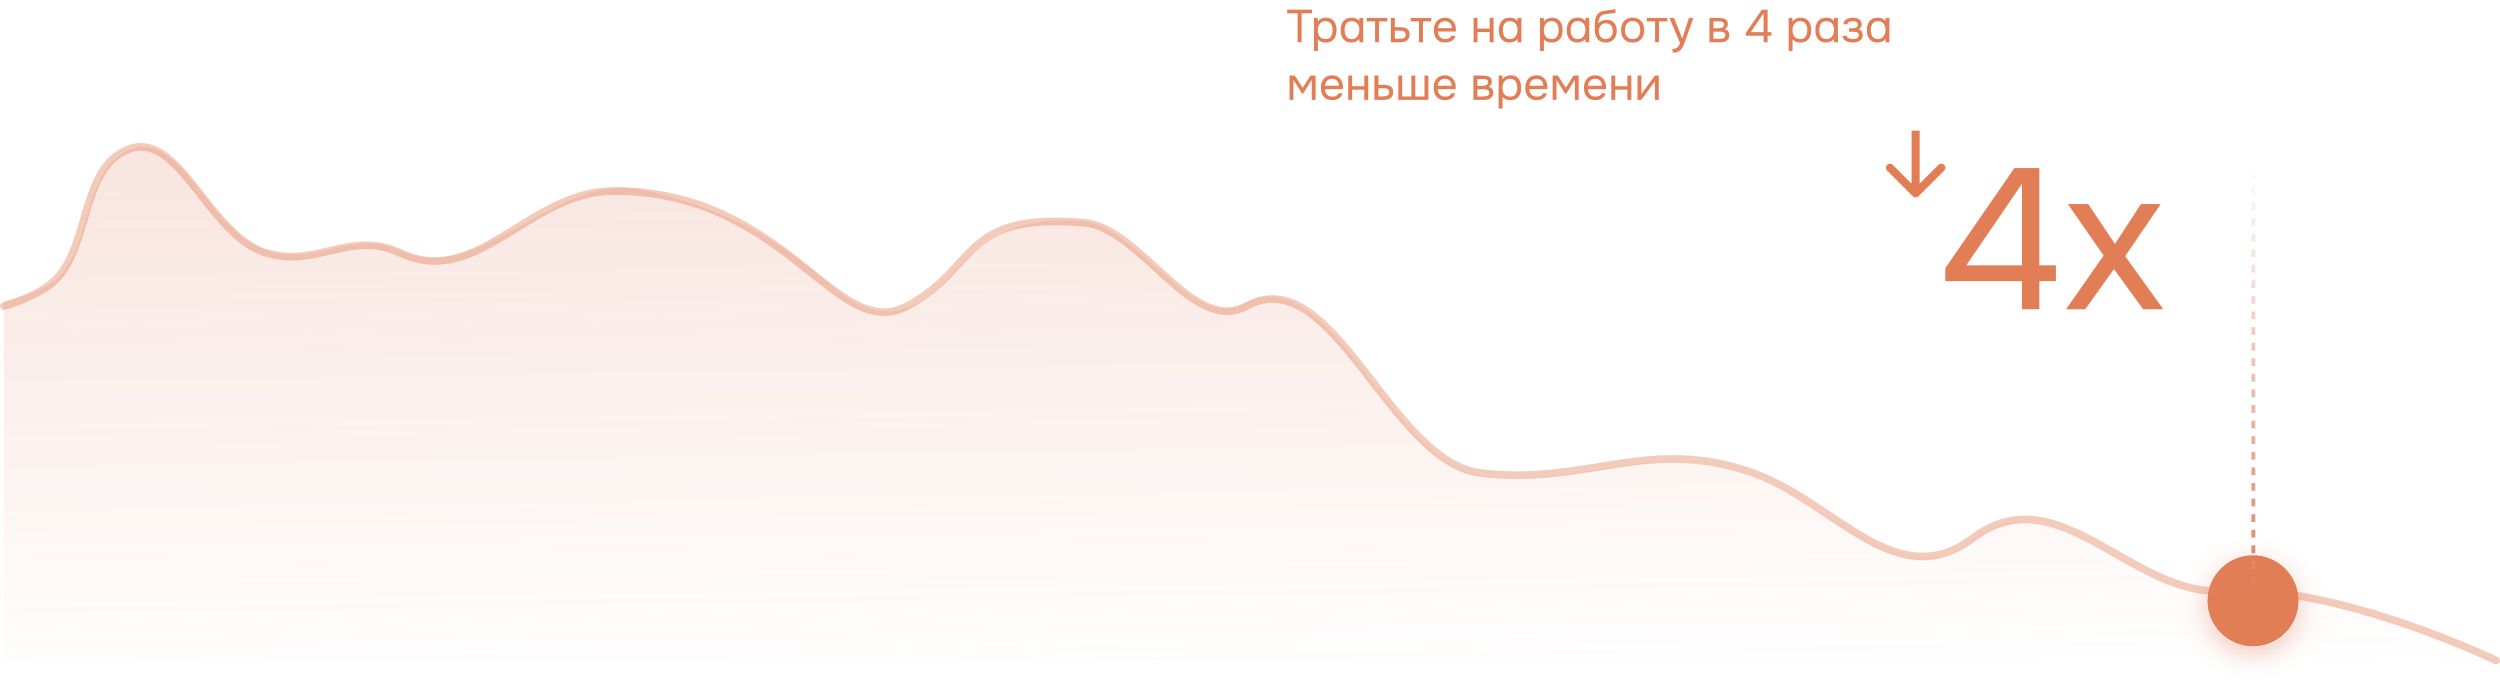
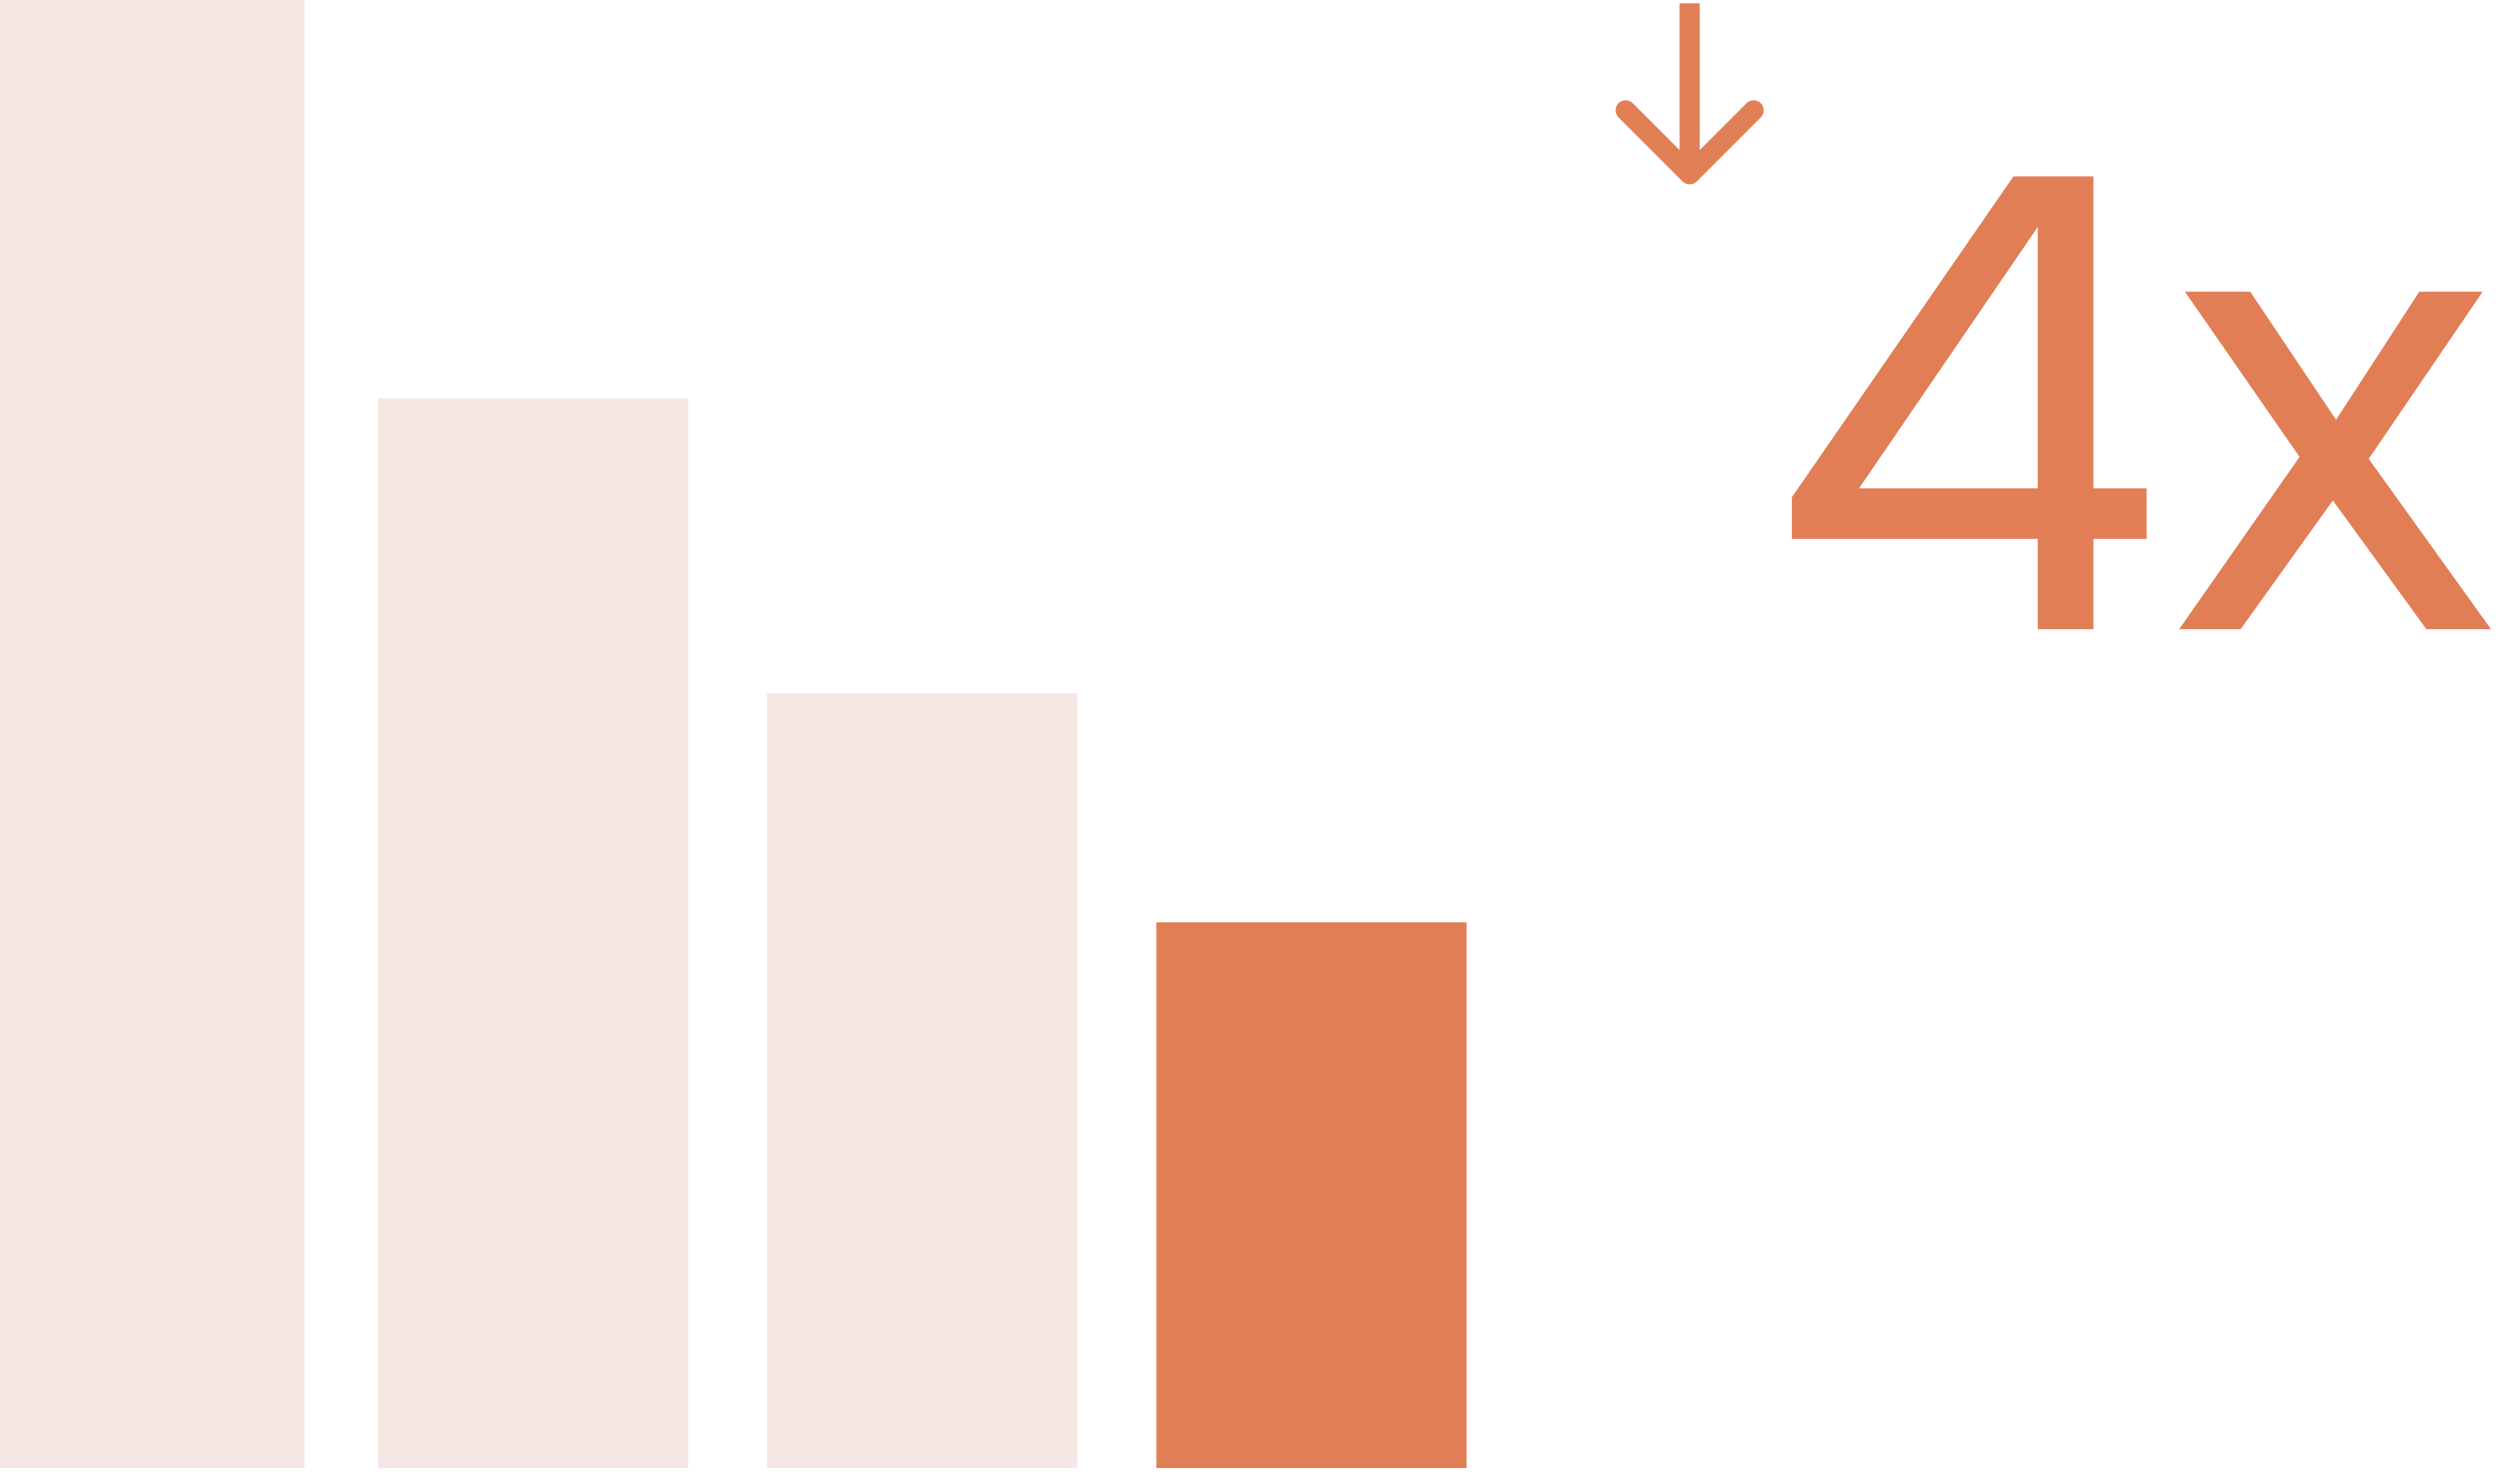
- <svg xmlns="http://www.w3.org/2000/svg" width="651" height="178" viewBox="0 0 651 178" fill="none">
-   <path d="M14.157 73.131C9.671 76.77 1 78.385 1 78.385L1 172L650 172C650 172 607.529 152.343 578.599 154.165C554.002 155.714 533.499 123.228 512.527 141.324C497.578 154.224 476.402 131.356 454.98 123.847C427.768 114.308 413.784 127.172 385.977 123.847C362.286 121.014 346.499 66.905 324.022 78.949C310.013 86.456 296.668 58.869 281.881 57.625C249.685 54.916 250.383 78.215 233.224 80.847C216.064 83.479 214.156 59.959 167.103 49.357C145.37 44.459 124.692 74.601 104.638 65.378C91.635 59.398 83.266 69.177 69.933 65.378C53.925 60.817 46.521 30.362 31.51 40.18C21.675 46.612 23.619 65.454 14.157 73.131Z" fill="url(#paint0_linear_5313_28936)" fill-opacity="0.2" />
-   <path d="M1 79.714C1 79.714 8.941 77.498 13.445 73.79C22.945 65.968 20.993 46.77 30.867 40.217C45.939 30.213 53.373 61.243 69.446 65.89C82.833 69.761 91.236 59.797 104.291 65.89C124.426 75.288 137.718 49.735 159.813 49.735C205.047 49.735 217.537 89.59 236.204 79.715C254.871 69.841 249.924 55.23 282.25 57.991C297.097 59.258 310.496 87.366 324.562 79.718C347.13 67.446 361.754 120.272 385.54 123.158C413.459 126.546 429.153 113.443 456.475 123.162C477.983 130.813 493.807 155.127 513.721 140.13C536.05 123.313 554.981 155.537 579.677 153.959C608.724 152.103 650 172 650 172" stroke="#E27E55" stroke-opacity="0.4" stroke-width="1.995" stroke-linecap="round" />
-   <g filter="url(#filter0_bd_5313_28936)">
-     <circle cx="586.684" cy="156.454" r="11.872" fill="#E27E55" />
-   </g>
-   <line x1="586.773" y1="44.574" x2="586.773" y2="156.048" stroke="url(#paint1_linear_5313_28936)" stroke-dasharray="2.03 2.03" />
-   <path d="M498.085 51.107C498.495 51.517 499.161 51.517 499.572 51.107L506.262 44.416C506.673 44.005 506.673 43.34 506.262 42.929C505.852 42.519 505.186 42.519 504.775 42.929L498.828 48.877L492.881 42.929C492.47 42.519 491.805 42.519 491.394 42.929C490.984 43.34 490.984 44.005 491.394 44.416L498.085 51.107ZM499.879 35.075L499.879 34.024L497.777 34.024L497.777 35.075L499.879 35.075ZM499.879 50.363L499.879 35.075L497.777 35.075L497.777 50.363L499.879 50.363Z" fill="#E27E55" />
-   <path d="M526.519 80.535V73.203H506.551V69.823L524.543 43.771H531.043V69.095H535.359V73.203H531.043V80.535H526.519ZM512.011 69.095H526.519V47.879L512.011 69.095ZM538.001 80.535L547.777 66.547L538.469 53.131H543.773L550.741 63.531L557.501 53.131H562.649L553.393 66.703L563.325 80.535H558.073L550.481 70.083L542.993 80.535H538.001Z" fill="#E27E55" />
-   <path d="M337.892 11V3.464H335.168V2.516H341.66V3.464H338.936V11H337.892ZM342.156 13.28V4.676H343.128L343.176 5.648C343.392 5.304 343.684 5.044 344.052 4.868C344.428 4.692 344.832 4.604 345.264 4.604C345.904 4.604 346.428 4.748 346.836 5.036C347.244 5.316 347.544 5.7 347.736 6.188C347.936 6.676 348.036 7.228 348.036 7.844C348.036 8.46 347.936 9.012 347.736 9.5C347.536 9.988 347.228 10.372 346.812 10.652C346.396 10.932 345.864 11.072 345.216 11.072C344.896 11.072 344.608 11.04 344.352 10.976C344.096 10.904 343.872 10.804 343.68 10.676C343.488 10.548 343.32 10.404 343.176 10.244V13.28H342.156ZM345.132 10.172C345.596 10.172 345.964 10.068 346.236 9.86C346.508 9.644 346.704 9.36 346.824 9.008C346.952 8.656 347.016 8.268 347.016 7.844C347.016 7.412 346.952 7.02 346.824 6.668C346.704 6.316 346.504 6.036 346.224 5.828C345.944 5.62 345.572 5.516 345.108 5.516C344.692 5.516 344.336 5.624 344.04 5.84C343.752 6.048 343.532 6.332 343.38 6.692C343.228 7.044 343.152 7.432 343.152 7.856C343.152 8.296 343.224 8.692 343.368 9.044C343.512 9.396 343.732 9.672 344.028 9.872C344.324 10.072 344.692 10.172 345.132 10.172ZM351.859 11.072C351.387 11.072 350.975 10.992 350.623 10.832C350.279 10.664 349.995 10.436 349.771 10.148C349.547 9.86 349.379 9.52 349.267 9.128C349.163 8.736 349.111 8.312 349.111 7.856C349.111 7.248 349.207 6.7 349.399 6.212C349.599 5.716 349.915 5.324 350.347 5.036C350.779 4.748 351.343 4.604 352.039 4.604C352.407 4.604 352.759 4.672 353.095 4.808C353.439 4.944 353.731 5.156 353.971 5.444V4.676H354.991V11H353.971V10.148C353.747 10.444 353.451 10.672 353.083 10.832C352.715 10.992 352.307 11.072 351.859 11.072ZM352.027 10.172C352.443 10.172 352.795 10.064 353.083 9.848C353.371 9.632 353.591 9.344 353.743 8.984C353.903 8.624 353.983 8.232 353.983 7.808C353.983 7.368 353.907 6.976 353.755 6.632C353.611 6.288 353.395 6.016 353.107 5.816C352.819 5.616 352.455 5.516 352.015 5.516C351.559 5.516 351.191 5.62 350.911 5.828C350.639 6.036 350.439 6.316 350.311 6.668C350.191 7.02 350.131 7.412 350.131 7.844C350.131 8.292 350.195 8.692 350.323 9.044C350.451 9.396 350.655 9.672 350.935 9.872C351.215 10.072 351.579 10.172 352.027 10.172ZM358.069 11V5.576H355.897V4.676H361.261V5.576H359.089V11H358.069ZM362.171 11V4.676H363.215V7.088H364.607C364.983 7.088 365.319 7.12 365.615 7.184C365.919 7.24 366.179 7.34 366.395 7.484C366.611 7.628 366.775 7.824 366.887 8.072C367.007 8.312 367.067 8.62 367.067 8.996C367.067 9.34 367.007 9.64 366.887 9.896C366.767 10.144 366.599 10.352 366.383 10.52C366.167 10.68 365.907 10.8 365.603 10.88C365.307 10.96 364.979 11 364.619 11H362.171ZM363.215 10.112H363.815C364.095 10.112 364.363 10.104 364.619 10.088C364.883 10.072 365.123 10.032 365.339 9.968C365.555 9.904 365.723 9.8 365.843 9.656C365.971 9.504 366.035 9.296 366.035 9.032C366.035 8.776 365.983 8.58 365.879 8.444C365.783 8.3 365.655 8.196 365.495 8.132C365.335 8.06 365.159 8.016 364.967 8C364.783 7.984 364.599 7.976 364.415 7.976H363.215V10.112ZM369.507 11V5.576H367.335V4.676H372.699V5.576H370.527V11H369.507ZM376.345 11.072C375.673 11.072 375.117 10.936 374.677 10.664C374.237 10.384 373.909 10 373.693 9.512C373.477 9.024 373.369 8.468 373.369 7.844C373.369 7.212 373.481 6.656 373.705 6.176C373.937 5.688 374.273 5.304 374.713 5.024C375.153 4.744 375.693 4.604 376.333 4.604C376.805 4.604 377.217 4.696 377.569 4.88C377.929 5.056 378.225 5.296 378.457 5.6C378.697 5.904 378.869 6.244 378.973 6.62C379.085 6.996 379.133 7.384 379.117 7.784C379.109 7.856 379.105 7.928 379.105 8C379.105 8.072 379.101 8.144 379.093 8.216H374.401C374.433 8.584 374.525 8.916 374.677 9.212C374.829 9.508 375.045 9.744 375.325 9.92C375.605 10.088 375.953 10.172 376.369 10.172C376.577 10.172 376.785 10.148 376.993 10.1C377.209 10.044 377.401 9.952 377.569 9.824C377.745 9.696 377.869 9.524 377.941 9.308H378.985C378.889 9.716 378.709 10.052 378.445 10.316C378.181 10.572 377.865 10.764 377.497 10.892C377.129 11.012 376.745 11.072 376.345 11.072ZM374.425 7.328H378.085C378.077 6.968 377.997 6.652 377.845 6.38C377.693 6.108 377.485 5.896 377.221 5.744C376.965 5.592 376.657 5.516 376.297 5.516C375.905 5.516 375.573 5.6 375.301 5.768C375.037 5.936 374.833 6.156 374.689 6.428C374.545 6.7 374.457 7 374.425 7.328ZM383.722 11V4.676H384.742V7.448H387.91V4.676H388.93V11H387.91V8.348H384.742V11H383.722ZM393.05 11.072C392.578 11.072 392.166 10.992 391.814 10.832C391.47 10.664 391.186 10.436 390.962 10.148C390.738 9.86 390.57 9.52 390.458 9.128C390.354 8.736 390.302 8.312 390.302 7.856C390.302 7.248 390.398 6.7 390.59 6.212C390.79 5.716 391.106 5.324 391.538 5.036C391.97 4.748 392.534 4.604 393.23 4.604C393.598 4.604 393.95 4.672 394.286 4.808C394.63 4.944 394.922 5.156 395.162 5.444V4.676H396.182V11H395.162V10.148C394.938 10.444 394.642 10.672 394.274 10.832C393.906 10.992 393.498 11.072 393.05 11.072ZM393.218 10.172C393.634 10.172 393.986 10.064 394.274 9.848C394.562 9.632 394.782 9.344 394.934 8.984C395.094 8.624 395.174 8.232 395.174 7.808C395.174 7.368 395.098 6.976 394.946 6.632C394.802 6.288 394.586 6.016 394.298 5.816C394.01 5.616 393.646 5.516 393.206 5.516C392.75 5.516 392.382 5.62 392.102 5.828C391.83 6.036 391.63 6.316 391.502 6.668C391.382 7.02 391.322 7.412 391.322 7.844C391.322 8.292 391.386 8.692 391.514 9.044C391.642 9.396 391.846 9.672 392.126 9.872C392.406 10.072 392.77 10.172 393.218 10.172ZM401.019 13.28V4.676H401.991L402.039 5.648C402.255 5.304 402.547 5.044 402.915 4.868C403.291 4.692 403.695 4.604 404.127 4.604C404.767 4.604 405.291 4.748 405.699 5.036C406.107 5.316 406.407 5.7 406.599 6.188C406.799 6.676 406.899 7.228 406.899 7.844C406.899 8.46 406.799 9.012 406.599 9.5C406.399 9.988 406.091 10.372 405.675 10.652C405.259 10.932 404.727 11.072 404.079 11.072C403.759 11.072 403.471 11.04 403.215 10.976C402.959 10.904 402.735 10.804 402.543 10.676C402.351 10.548 402.183 10.404 402.039 10.244V13.28H401.019ZM403.995 10.172C404.459 10.172 404.827 10.068 405.099 9.86C405.371 9.644 405.567 9.36 405.687 9.008C405.815 8.656 405.879 8.268 405.879 7.844C405.879 7.412 405.815 7.02 405.687 6.668C405.567 6.316 405.367 6.036 405.087 5.828C404.807 5.62 404.435 5.516 403.971 5.516C403.555 5.516 403.199 5.624 402.903 5.84C402.615 6.048 402.395 6.332 402.243 6.692C402.091 7.044 402.015 7.432 402.015 7.856C402.015 8.296 402.087 8.692 402.231 9.044C402.375 9.396 402.595 9.672 402.891 9.872C403.187 10.072 403.555 10.172 403.995 10.172ZM410.722 11.072C410.25 11.072 409.838 10.992 409.486 10.832C409.142 10.664 408.858 10.436 408.634 10.148C408.41 9.86 408.242 9.52 408.13 9.128C408.026 8.736 407.974 8.312 407.974 7.856C407.974 7.248 408.07 6.7 408.262 6.212C408.462 5.716 408.778 5.324 409.21 5.036C409.642 4.748 410.206 4.604 410.902 4.604C411.27 4.604 411.622 4.672 411.958 4.808C412.302 4.944 412.594 5.156 412.834 5.444V4.676H413.854V11H412.834V10.148C412.61 10.444 412.314 10.672 411.946 10.832C411.578 10.992 411.17 11.072 410.722 11.072ZM410.89 10.172C411.306 10.172 411.658 10.064 411.946 9.848C412.234 9.632 412.454 9.344 412.606 8.984C412.766 8.624 412.846 8.232 412.846 7.808C412.846 7.368 412.77 6.976 412.618 6.632C412.474 6.288 412.258 6.016 411.97 5.816C411.682 5.616 411.318 5.516 410.878 5.516C410.422 5.516 410.054 5.62 409.774 5.828C409.502 6.036 409.302 6.316 409.174 6.668C409.054 7.02 408.994 7.412 408.994 7.844C408.994 8.292 409.058 8.692 409.186 9.044C409.314 9.396 409.518 9.672 409.798 9.872C410.078 10.072 410.442 10.172 410.89 10.172ZM418.12 11.072C417.72 11.072 417.364 11.016 417.052 10.904C416.74 10.784 416.472 10.62 416.248 10.412C416.024 10.196 415.84 9.944 415.696 9.656C415.552 9.36 415.444 9.04 415.372 8.696C415.3 8.352 415.264 7.988 415.264 7.604C415.264 6.988 415.276 6.416 415.3 5.888C415.332 5.352 415.42 4.876 415.564 4.46C415.708 4.036 415.952 3.684 416.296 3.404C416.64 3.124 417.124 2.928 417.748 2.816C418.068 2.76 418.384 2.712 418.696 2.672C419.008 2.632 419.324 2.592 419.644 2.552C419.748 2.536 419.856 2.52 419.968 2.504C420.08 2.488 420.196 2.468 420.316 2.444C420.444 2.42 420.564 2.4 420.676 2.384V3.32C420.588 3.352 420.492 3.38 420.388 3.404C420.292 3.42 420.188 3.436 420.076 3.452C419.972 3.468 419.864 3.48 419.752 3.488C419.648 3.496 419.544 3.508 419.44 3.524C419.336 3.532 419.236 3.544 419.14 3.56C418.86 3.592 418.564 3.624 418.252 3.656C417.94 3.68 417.644 3.744 417.364 3.848C417.092 3.944 416.86 4.132 416.668 4.412C416.572 4.556 416.488 4.728 416.416 4.928C416.352 5.128 416.304 5.332 416.272 5.54C416.248 5.74 416.232 5.932 416.224 6.116C416.384 5.892 416.58 5.712 416.812 5.576C417.044 5.432 417.292 5.328 417.556 5.264C417.82 5.192 418.072 5.156 418.312 5.156C418.888 5.156 419.376 5.276 419.776 5.516C420.176 5.748 420.48 6.08 420.688 6.512C420.896 6.944 421 7.448 421 8.024C421 8.6 420.888 9.12 420.664 9.584C420.44 10.04 420.112 10.404 419.68 10.676C419.256 10.94 418.736 11.072 418.12 11.072ZM418.144 10.172C418.544 10.172 418.88 10.076 419.152 9.884C419.424 9.692 419.628 9.436 419.764 9.116C419.908 8.796 419.98 8.444 419.98 8.06C419.98 7.684 419.908 7.348 419.764 7.052C419.628 6.748 419.424 6.508 419.152 6.332C418.888 6.156 418.56 6.068 418.168 6.068C417.784 6.068 417.452 6.16 417.172 6.344C416.9 6.528 416.688 6.776 416.536 7.088C416.392 7.392 416.32 7.724 416.32 8.084C416.32 8.452 416.388 8.796 416.524 9.116C416.66 9.436 416.86 9.692 417.124 9.884C417.396 10.076 417.736 10.172 418.144 10.172ZM425.13 11.072C424.466 11.072 423.91 10.936 423.462 10.664C423.014 10.384 422.678 10 422.454 9.512C422.238 9.024 422.13 8.468 422.13 7.844C422.13 7.212 422.238 6.656 422.454 6.176C422.678 5.688 423.014 5.304 423.462 5.024C423.91 4.744 424.474 4.604 425.154 4.604C425.818 4.604 426.37 4.744 426.81 5.024C427.258 5.304 427.59 5.688 427.806 6.176C428.03 6.656 428.142 7.212 428.142 7.844C428.142 8.468 428.03 9.024 427.806 9.512C427.582 10 427.246 10.384 426.798 10.664C426.358 10.936 425.802 11.072 425.13 11.072ZM425.13 10.172C425.594 10.172 425.97 10.068 426.258 9.86C426.554 9.652 426.77 9.372 426.906 9.02C427.05 8.668 427.122 8.276 427.122 7.844C427.122 7.412 427.05 7.02 426.906 6.668C426.77 6.316 426.554 6.036 426.258 5.828C425.97 5.62 425.594 5.516 425.13 5.516C424.674 5.516 424.298 5.62 424.002 5.828C423.714 6.036 423.498 6.316 423.354 6.668C423.218 7.02 423.15 7.412 423.15 7.844C423.15 8.276 423.218 8.668 423.354 9.02C423.498 9.372 423.714 9.652 424.002 9.86C424.298 10.068 424.674 10.172 425.13 10.172ZM430.983 11V5.576H428.811V4.676H434.175V5.576H432.003V11H430.983ZM435.524 13.712V12.74C435.916 12.74 436.228 12.684 436.46 12.572C436.692 12.468 436.884 12.3 437.036 12.068C437.196 11.844 437.348 11.556 437.492 11.204L434.72 4.676H435.92L438.056 10.004L439.808 4.676H440.96L439.184 9.656C439.096 9.912 438.996 10.2 438.884 10.52C438.772 10.84 438.648 11.164 438.512 11.492C438.376 11.828 438.224 12.136 438.056 12.416C437.896 12.704 437.716 12.936 437.516 13.112C437.348 13.264 437.184 13.384 437.024 13.472C436.864 13.56 436.668 13.62 436.436 13.652C436.212 13.692 435.908 13.712 435.524 13.712ZM445.14 11V4.676H447.588C447.868 4.676 448.144 4.696 448.416 4.736C448.696 4.768 448.948 4.84 449.172 4.952C449.404 5.056 449.588 5.212 449.724 5.42C449.868 5.628 449.94 5.904 449.94 6.248C449.94 6.456 449.908 6.648 449.844 6.824C449.78 6.992 449.684 7.14 449.556 7.268C449.436 7.396 449.28 7.508 449.088 7.604C449.52 7.7 449.832 7.888 450.024 8.168C450.216 8.448 450.312 8.768 450.312 9.128C450.312 9.448 450.252 9.728 450.132 9.968C450.02 10.2 449.86 10.392 449.652 10.544C449.452 10.696 449.216 10.812 448.944 10.892C448.68 10.964 448.396 11 448.092 11H445.14ZM446.184 10.112H447.852C448.1 10.112 448.332 10.088 448.548 10.04C448.764 9.992 448.94 9.904 449.076 9.776C449.212 9.64 449.28 9.448 449.28 9.2C449.28 8.944 449.22 8.752 449.1 8.624C448.988 8.488 448.84 8.396 448.656 8.348C448.48 8.292 448.288 8.26 448.08 8.252C447.872 8.244 447.676 8.24 447.492 8.24H446.184V10.112ZM446.184 7.376H447.06C447.22 7.376 447.404 7.368 447.612 7.352C447.828 7.336 448.036 7.3 448.236 7.244C448.444 7.18 448.612 7.084 448.74 6.956C448.876 6.828 448.944 6.652 448.944 6.428C448.944 6.132 448.86 5.928 448.692 5.816C448.532 5.696 448.34 5.628 448.116 5.612C447.892 5.588 447.684 5.576 447.492 5.576H446.184V7.376ZM459.245 11V9.308H454.637V8.528L458.789 2.516H460.289V8.36H461.285V9.308H460.289V11H459.245ZM455.897 8.36H459.245V3.464L455.897 8.36ZM465.765 13.28V4.676H466.737L466.785 5.648C467.001 5.304 467.293 5.044 467.661 4.868C468.037 4.692 468.441 4.604 468.873 4.604C469.513 4.604 470.037 4.748 470.445 5.036C470.853 5.316 471.153 5.7 471.345 6.188C471.545 6.676 471.645 7.228 471.645 7.844C471.645 8.46 471.545 9.012 471.345 9.5C471.145 9.988 470.837 10.372 470.421 10.652C470.005 10.932 469.473 11.072 468.825 11.072C468.505 11.072 468.217 11.04 467.961 10.976C467.705 10.904 467.481 10.804 467.289 10.676C467.097 10.548 466.929 10.404 466.785 10.244V13.28H465.765ZM468.741 10.172C469.205 10.172 469.573 10.068 469.845 9.86C470.117 9.644 470.313 9.36 470.433 9.008C470.561 8.656 470.625 8.268 470.625 7.844C470.625 7.412 470.561 7.02 470.433 6.668C470.313 6.316 470.113 6.036 469.833 5.828C469.553 5.62 469.181 5.516 468.717 5.516C468.301 5.516 467.945 5.624 467.649 5.84C467.361 6.048 467.141 6.332 466.989 6.692C466.837 7.044 466.761 7.432 466.761 7.856C466.761 8.296 466.833 8.692 466.977 9.044C467.121 9.396 467.341 9.672 467.637 9.872C467.933 10.072 468.301 10.172 468.741 10.172ZM475.468 11.072C474.996 11.072 474.584 10.992 474.232 10.832C473.888 10.664 473.604 10.436 473.38 10.148C473.156 9.86 472.988 9.52 472.876 9.128C472.772 8.736 472.72 8.312 472.72 7.856C472.72 7.248 472.816 6.7 473.008 6.212C473.208 5.716 473.524 5.324 473.956 5.036C474.388 4.748 474.952 4.604 475.648 4.604C476.016 4.604 476.368 4.672 476.704 4.808C477.048 4.944 477.34 5.156 477.58 5.444V4.676H478.6V11H477.58V10.148C477.356 10.444 477.06 10.672 476.692 10.832C476.324 10.992 475.916 11.072 475.468 11.072ZM475.636 10.172C476.052 10.172 476.404 10.064 476.692 9.848C476.98 9.632 477.2 9.344 477.352 8.984C477.512 8.624 477.592 8.232 477.592 7.808C477.592 7.368 477.516 6.976 477.364 6.632C477.22 6.288 477.004 6.016 476.716 5.816C476.428 5.616 476.064 5.516 475.624 5.516C475.168 5.516 474.8 5.62 474.52 5.828C474.248 6.036 474.048 6.316 473.92 6.668C473.8 7.02 473.74 7.412 473.74 7.844C473.74 8.292 473.804 8.692 473.932 9.044C474.06 9.396 474.264 9.672 474.544 9.872C474.824 10.072 475.188 10.172 475.636 10.172ZM482.494 11.072C482.19 11.072 481.886 11.044 481.582 10.988C481.278 10.932 480.994 10.84 480.73 10.712C480.474 10.576 480.266 10.396 480.106 10.172C479.946 9.94 479.858 9.652 479.842 9.308H480.838C480.878 9.524 480.994 9.696 481.186 9.824C481.378 9.952 481.594 10.044 481.834 10.1C482.082 10.148 482.302 10.172 482.494 10.172C482.718 10.172 482.946 10.148 483.178 10.1C483.418 10.052 483.618 9.956 483.778 9.812C483.946 9.668 484.03 9.456 484.03 9.176C484.03 8.904 483.962 8.704 483.826 8.576C483.698 8.448 483.526 8.364 483.31 8.324C483.102 8.284 482.874 8.264 482.626 8.264H481.498V7.364H482.422C482.574 7.364 482.73 7.352 482.89 7.328C483.05 7.296 483.198 7.248 483.334 7.184C483.47 7.112 483.578 7.012 483.658 6.884C483.746 6.756 483.79 6.592 483.79 6.392C483.79 6.168 483.726 5.992 483.598 5.864C483.47 5.736 483.306 5.648 483.106 5.6C482.906 5.544 482.702 5.516 482.494 5.516C482.302 5.516 482.098 5.536 481.882 5.576C481.674 5.616 481.494 5.696 481.342 5.816C481.19 5.928 481.098 6.096 481.066 6.32H480.058C480.074 5.888 480.206 5.548 480.454 5.3C480.702 5.052 481.01 4.876 481.378 4.772C481.746 4.66 482.114 4.604 482.482 4.604C482.762 4.604 483.038 4.632 483.31 4.688C483.582 4.744 483.83 4.84 484.054 4.976C484.278 5.104 484.454 5.276 484.582 5.492C484.718 5.708 484.786 5.976 484.786 6.296C484.786 6.584 484.718 6.84 484.582 7.064C484.446 7.288 484.238 7.468 483.958 7.604C484.366 7.732 484.65 7.932 484.81 8.204C484.97 8.476 485.05 8.8 485.05 9.176C485.05 9.512 484.978 9.8 484.834 10.04C484.69 10.272 484.494 10.468 484.246 10.628C484.006 10.78 483.734 10.892 483.43 10.964C483.126 11.036 482.814 11.072 482.494 11.072ZM488.875 11.072C488.403 11.072 487.991 10.992 487.639 10.832C487.295 10.664 487.011 10.436 486.787 10.148C486.563 9.86 486.395 9.52 486.283 9.128C486.179 8.736 486.127 8.312 486.127 7.856C486.127 7.248 486.223 6.7 486.415 6.212C486.615 5.716 486.931 5.324 487.363 5.036C487.795 4.748 488.359 4.604 489.055 4.604C489.423 4.604 489.775 4.672 490.111 4.808C490.455 4.944 490.747 5.156 490.987 5.444V4.676H492.007V11H490.987V10.148C490.763 10.444 490.467 10.672 490.099 10.832C489.731 10.992 489.323 11.072 488.875 11.072ZM489.043 10.172C489.459 10.172 489.811 10.064 490.099 9.848C490.387 9.632 490.607 9.344 490.759 8.984C490.919 8.624 490.999 8.232 490.999 7.808C490.999 7.368 490.923 6.976 490.771 6.632C490.627 6.288 490.411 6.016 490.123 5.816C489.835 5.616 489.471 5.516 489.031 5.516C488.575 5.516 488.207 5.62 487.927 5.828C487.655 6.036 487.455 6.316 487.326 6.668C487.206 7.02 487.146 7.412 487.146 7.844C487.146 8.292 487.211 8.692 487.339 9.044C487.467 9.396 487.671 9.672 487.951 9.872C488.231 10.072 488.595 10.172 489.043 10.172ZM335.804 26V19.676H337.172L339.224 22.844L341.24 19.676H342.584V26H341.576V20.804L339.344 24.38H339.056L336.812 20.804V26H335.804ZM346.931 26.072C346.259 26.072 345.703 25.936 345.263 25.664C344.823 25.384 344.495 25 344.279 24.512C344.063 24.024 343.955 23.468 343.955 22.844C343.955 22.212 344.067 21.656 344.291 21.176C344.523 20.688 344.859 20.304 345.299 20.024C345.739 19.744 346.279 19.604 346.919 19.604C347.391 19.604 347.803 19.696 348.155 19.88C348.515 20.056 348.811 20.296 349.043 20.6C349.283 20.904 349.455 21.244 349.559 21.62C349.671 21.996 349.719 22.384 349.703 22.784C349.695 22.856 349.691 22.928 349.691 23C349.691 23.072 349.687 23.144 349.679 23.216H344.987C345.019 23.584 345.111 23.916 345.263 24.212C345.415 24.508 345.631 24.744 345.911 24.92C346.191 25.088 346.539 25.172 346.955 25.172C347.163 25.172 347.371 25.148 347.579 25.1C347.795 25.044 347.987 24.952 348.155 24.824C348.331 24.696 348.455 24.524 348.527 24.308H349.571C349.475 24.716 349.295 25.052 349.031 25.316C348.767 25.572 348.451 25.764 348.083 25.892C347.715 26.012 347.331 26.072 346.931 26.072ZM345.011 22.328H348.671C348.663 21.968 348.583 21.652 348.431 21.38C348.279 21.108 348.071 20.896 347.807 20.744C347.551 20.592 347.243 20.516 346.883 20.516C346.491 20.516 346.159 20.6 345.887 20.768C345.623 20.936 345.419 21.156 345.275 21.428C345.131 21.7 345.043 22 345.011 22.328ZM351.074 26V19.676H352.094V22.448H355.262V19.676H356.282V26H355.262V23.348H352.094V26H351.074ZM357.894 26V19.676H358.938V22.088H360.33C360.706 22.088 361.042 22.12 361.338 22.184C361.642 22.24 361.902 22.34 362.118 22.484C362.334 22.628 362.498 22.824 362.61 23.072C362.73 23.312 362.79 23.62 362.79 23.996C362.79 24.34 362.73 24.64 362.61 24.896C362.49 25.144 362.322 25.352 362.106 25.52C361.89 25.68 361.63 25.8 361.326 25.88C361.03 25.96 360.702 26 360.342 26H357.894ZM358.938 25.112H359.538C359.818 25.112 360.086 25.104 360.342 25.088C360.606 25.072 360.846 25.032 361.062 24.968C361.278 24.904 361.446 24.8 361.566 24.656C361.694 24.504 361.758 24.296 361.758 24.032C361.758 23.776 361.706 23.58 361.602 23.444C361.506 23.3 361.378 23.196 361.218 23.132C361.058 23.06 360.882 23.016 360.69 23C360.506 22.984 360.322 22.976 360.138 22.976H358.938V25.112ZM364.117 26V19.676H365.137V25.112H367.513V19.676H368.533V25.112H370.933V19.676H371.953V26H364.117ZM376.298 26.072C375.626 26.072 375.07 25.936 374.63 25.664C374.19 25.384 373.862 25 373.646 24.512C373.43 24.024 373.322 23.468 373.322 22.844C373.322 22.212 373.434 21.656 373.658 21.176C373.89 20.688 374.226 20.304 374.666 20.024C375.106 19.744 375.646 19.604 376.286 19.604C376.758 19.604 377.17 19.696 377.522 19.88C377.882 20.056 378.178 20.296 378.41 20.6C378.65 20.904 378.822 21.244 378.926 21.62C379.038 21.996 379.086 22.384 379.07 22.784C379.062 22.856 379.058 22.928 379.058 23C379.058 23.072 379.054 23.144 379.046 23.216H374.354C374.386 23.584 374.478 23.916 374.63 24.212C374.782 24.508 374.998 24.744 375.278 24.92C375.558 25.088 375.906 25.172 376.322 25.172C376.53 25.172 376.738 25.148 376.946 25.1C377.162 25.044 377.354 24.952 377.522 24.824C377.698 24.696 377.822 24.524 377.894 24.308H378.938C378.842 24.716 378.662 25.052 378.398 25.316C378.134 25.572 377.818 25.764 377.45 25.892C377.082 26.012 376.698 26.072 376.298 26.072ZM374.378 22.328H378.038C378.03 21.968 377.95 21.652 377.798 21.38C377.646 21.108 377.438 20.896 377.174 20.744C376.918 20.592 376.61 20.516 376.25 20.516C375.858 20.516 375.526 20.6 375.254 20.768C374.99 20.936 374.786 21.156 374.642 21.428C374.498 21.7 374.41 22 374.378 22.328ZM383.675 26V19.676H386.123C386.403 19.676 386.679 19.696 386.951 19.736C387.231 19.768 387.483 19.84 387.707 19.952C387.939 20.056 388.123 20.212 388.259 20.42C388.403 20.628 388.475 20.904 388.475 21.248C388.475 21.456 388.443 21.648 388.379 21.824C388.315 21.992 388.219 22.14 388.091 22.268C387.971 22.396 387.815 22.508 387.623 22.604C388.055 22.7 388.367 22.888 388.559 23.168C388.751 23.448 388.847 23.768 388.847 24.128C388.847 24.448 388.787 24.728 388.667 24.968C388.555 25.2 388.395 25.392 388.187 25.544C387.987 25.696 387.751 25.812 387.479 25.892C387.215 25.964 386.931 26 386.627 26H383.675ZM384.719 25.112H386.387C386.635 25.112 386.867 25.088 387.083 25.04C387.299 24.992 387.475 24.904 387.611 24.776C387.747 24.64 387.815 24.448 387.815 24.2C387.815 23.944 387.755 23.752 387.635 23.624C387.523 23.488 387.375 23.396 387.191 23.348C387.015 23.292 386.823 23.26 386.615 23.252C386.407 23.244 386.211 23.24 386.027 23.24H384.719V25.112ZM384.719 22.376H385.595C385.755 22.376 385.939 22.368 386.147 22.352C386.363 22.336 386.571 22.3 386.771 22.244C386.979 22.18 387.147 22.084 387.275 21.956C387.411 21.828 387.479 21.652 387.479 21.428C387.479 21.132 387.395 20.928 387.227 20.816C387.067 20.696 386.875 20.628 386.651 20.612C386.427 20.588 386.219 20.576 386.027 20.576H384.719V22.376ZM390.238 28.28V19.676H391.21L391.258 20.648C391.474 20.304 391.766 20.044 392.134 19.868C392.51 19.692 392.914 19.604 393.346 19.604C393.986 19.604 394.51 19.748 394.918 20.036C395.326 20.316 395.626 20.7 395.818 21.188C396.018 21.676 396.118 22.228 396.118 22.844C396.118 23.46 396.018 24.012 395.818 24.5C395.618 24.988 395.31 25.372 394.894 25.652C394.478 25.932 393.946 26.072 393.298 26.072C392.978 26.072 392.69 26.04 392.434 25.976C392.178 25.904 391.954 25.804 391.762 25.676C391.57 25.548 391.402 25.404 391.258 25.244V28.28H390.238ZM393.214 25.172C393.678 25.172 394.046 25.068 394.318 24.86C394.59 24.644 394.786 24.36 394.906 24.008C395.034 23.656 395.098 23.268 395.098 22.844C395.098 22.412 395.034 22.02 394.906 21.668C394.786 21.316 394.586 21.036 394.306 20.828C394.026 20.62 393.654 20.516 393.19 20.516C392.774 20.516 392.418 20.624 392.122 20.84C391.834 21.048 391.614 21.332 391.462 21.692C391.31 22.044 391.234 22.432 391.234 22.856C391.234 23.296 391.306 23.692 391.45 24.044C391.594 24.396 391.814 24.672 392.11 24.872C392.406 25.072 392.774 25.172 393.214 25.172ZM400.169 26.072C399.497 26.072 398.941 25.936 398.501 25.664C398.061 25.384 397.733 25 397.517 24.512C397.301 24.024 397.193 23.468 397.193 22.844C397.193 22.212 397.305 21.656 397.529 21.176C397.761 20.688 398.097 20.304 398.537 20.024C398.977 19.744 399.517 19.604 400.157 19.604C400.629 19.604 401.041 19.696 401.393 19.88C401.753 20.056 402.049 20.296 402.281 20.6C402.521 20.904 402.693 21.244 402.797 21.62C402.909 21.996 402.957 22.384 402.941 22.784C402.933 22.856 402.929 22.928 402.929 23C402.929 23.072 402.925 23.144 402.917 23.216H398.225C398.257 23.584 398.349 23.916 398.501 24.212C398.653 24.508 398.869 24.744 399.149 24.92C399.429 25.088 399.777 25.172 400.193 25.172C400.401 25.172 400.609 25.148 400.817 25.1C401.033 25.044 401.225 24.952 401.393 24.824C401.569 24.696 401.693 24.524 401.765 24.308H402.809C402.713 24.716 402.533 25.052 402.269 25.316C402.005 25.572 401.689 25.764 401.321 25.892C400.953 26.012 400.569 26.072 400.169 26.072ZM398.249 22.328H401.909C401.901 21.968 401.821 21.652 401.669 21.38C401.517 21.108 401.309 20.896 401.045 20.744C400.789 20.592 400.481 20.516 400.121 20.516C399.729 20.516 399.397 20.6 399.125 20.768C398.861 20.936 398.657 21.156 398.513 21.428C398.369 21.7 398.281 22 398.249 22.328ZM404.312 26V19.676H405.68L407.732 22.844L409.748 19.676H411.092V26H410.084V20.804L407.852 24.38H407.564L405.32 20.804V26H404.312ZM415.438 26.072C414.766 26.072 414.21 25.936 413.77 25.664C413.33 25.384 413.002 25 412.786 24.512C412.57 24.024 412.462 23.468 412.462 22.844C412.462 22.212 412.574 21.656 412.798 21.176C413.03 20.688 413.366 20.304 413.806 20.024C414.246 19.744 414.786 19.604 415.426 19.604C415.898 19.604 416.31 19.696 416.662 19.88C417.022 20.056 417.318 20.296 417.55 20.6C417.79 20.904 417.962 21.244 418.066 21.62C418.178 21.996 418.226 22.384 418.21 22.784C418.202 22.856 418.198 22.928 418.198 23C418.198 23.072 418.194 23.144 418.186 23.216H413.494C413.526 23.584 413.618 23.916 413.77 24.212C413.922 24.508 414.138 24.744 414.418 24.92C414.698 25.088 415.046 25.172 415.462 25.172C415.67 25.172 415.878 25.148 416.086 25.1C416.302 25.044 416.494 24.952 416.662 24.824C416.838 24.696 416.962 24.524 417.034 24.308H418.078C417.982 24.716 417.802 25.052 417.538 25.316C417.274 25.572 416.958 25.764 416.59 25.892C416.222 26.012 415.838 26.072 415.438 26.072ZM413.518 22.328H417.178C417.17 21.968 417.09 21.652 416.938 21.38C416.786 21.108 416.578 20.896 416.314 20.744C416.058 20.592 415.75 20.516 415.39 20.516C414.998 20.516 414.666 20.6 414.394 20.768C414.13 20.936 413.926 21.156 413.782 21.428C413.638 21.7 413.55 22 413.518 22.328ZM419.581 26V19.676H420.601V22.448H423.769V19.676H424.789V26H423.769V23.348H420.601V26H419.581ZM426.402 26V19.676H427.422V24.524C427.478 24.412 427.554 24.292 427.65 24.164C427.746 24.028 427.822 23.924 427.878 23.852L430.938 19.676H431.946V26H430.926V21.152C430.862 21.272 430.79 21.384 430.71 21.488C430.638 21.592 430.57 21.688 430.506 21.776L427.398 26H426.402Z" fill="#E27E55" />
-   <defs>
-     <filter id="filter0_bd_5313_28936" x="534.189" y="103.959" width="104.99" height="104.991" filterUnits="userSpaceOnUse" color-interpolation-filters="sRGB">
-       <feFlood flood-opacity="0" result="BackgroundImageFix" />
-       <feGaussianBlur in="BackgroundImageFix" stdDeviation="20.312" />
-       <feComposite in2="SourceAlpha" operator="in" result="effect1_backgroundBlur_5313_28936" />
-       <feColorMatrix in="SourceAlpha" type="matrix" values="0 0 0 0 0 0 0 0 0 0 0 0 0 0 0 0 0 0 127 0" result="hardAlpha" />
-       <feOffset dy="2.031" />
-       <feGaussianBlur stdDeviation="3.399" />
-       <feComposite in2="hardAlpha" operator="out" />
-       <feColorMatrix type="matrix" values="0 0 0 0 0.871 0 0 0 0 0.49 0 0 0 0 0.369 0 0 0 0.4 0" />
-       <feBlend mode="normal" in2="effect1_backgroundBlur_5313_28936" result="effect2_dropShadow_5313_28936" />
-       <feBlend mode="normal" in="SourceGraphic" in2="effect2_dropShadow_5313_28936" result="shape" />
-     </filter>
-     <linearGradient id="paint0_linear_5313_28936" x1="325.881" y1="38.242" x2="328.025" y2="178.451" gradientUnits="userSpaceOnUse">
-       <stop stop-color="#DE7D5E" />
-       <stop offset="1" stop-color="#DE7D5E" stop-opacity="0" />
-     </linearGradient>
-     <linearGradient id="paint1_linear_5313_28936" x1="585.773" y1="156.048" x2="585.773" y2="44.574" gradientUnits="userSpaceOnUse">
-       <stop stop-color="#DE7D5E" />
-       <stop offset="1" stop-color="#FAFCFF" />
-     </linearGradient>
-   </defs>
+ <svg xmlns="http://www.w3.org/2000/svg" width="203" height="120" viewBox="0 0 203 120" fill="none">
+   <path d="M119.086 74.891H93.895V119.205H119.086V74.891Z" fill="#E27E55" />
+   <path d="M87.481 56.277H62.29V119.204H87.481V56.277Z" fill="#F6E7E4" />
+   <path d="M55.887 32.344H30.696V119.2H55.887V32.344Z" fill="#F6E7E4" />
+   <path d="M24.734 0H0.002V119.205H24.734V0Z" fill="#F6E7E4" />
+   <path d="M165.465 51.09V43.758H145.497V40.378L163.489 14.326H169.989V39.65H174.305V43.758H169.989V51.09H165.465ZM150.956 39.65H165.465V18.434L150.956 39.65ZM176.947 51.09L186.723 37.102L177.415 23.686H182.719L189.687 34.086L196.447 23.686H201.595L192.339 37.258L202.271 51.09H197.019L189.427 40.638L181.939 51.09H176.947Z" fill="#E27E55" />
+   <path d="M136.622 14.734C136.941 15.053 137.458 15.053 137.777 14.734L142.974 9.536C143.293 9.218 143.293 8.7 142.974 8.382C142.655 8.063 142.138 8.063 141.819 8.382L137.199 13.001L132.579 8.382C132.261 8.063 131.743 8.063 131.425 8.382C131.106 8.7 131.106 9.218 131.425 9.536L136.622 14.734ZM138.016 1.09L138.016 0.273L136.383 0.273L136.383 1.09L138.016 1.09ZM138.016 14.156L138.016 1.09L136.383 1.09L136.383 14.156L138.016 14.156Z" fill="#E27E55" />
</svg>
